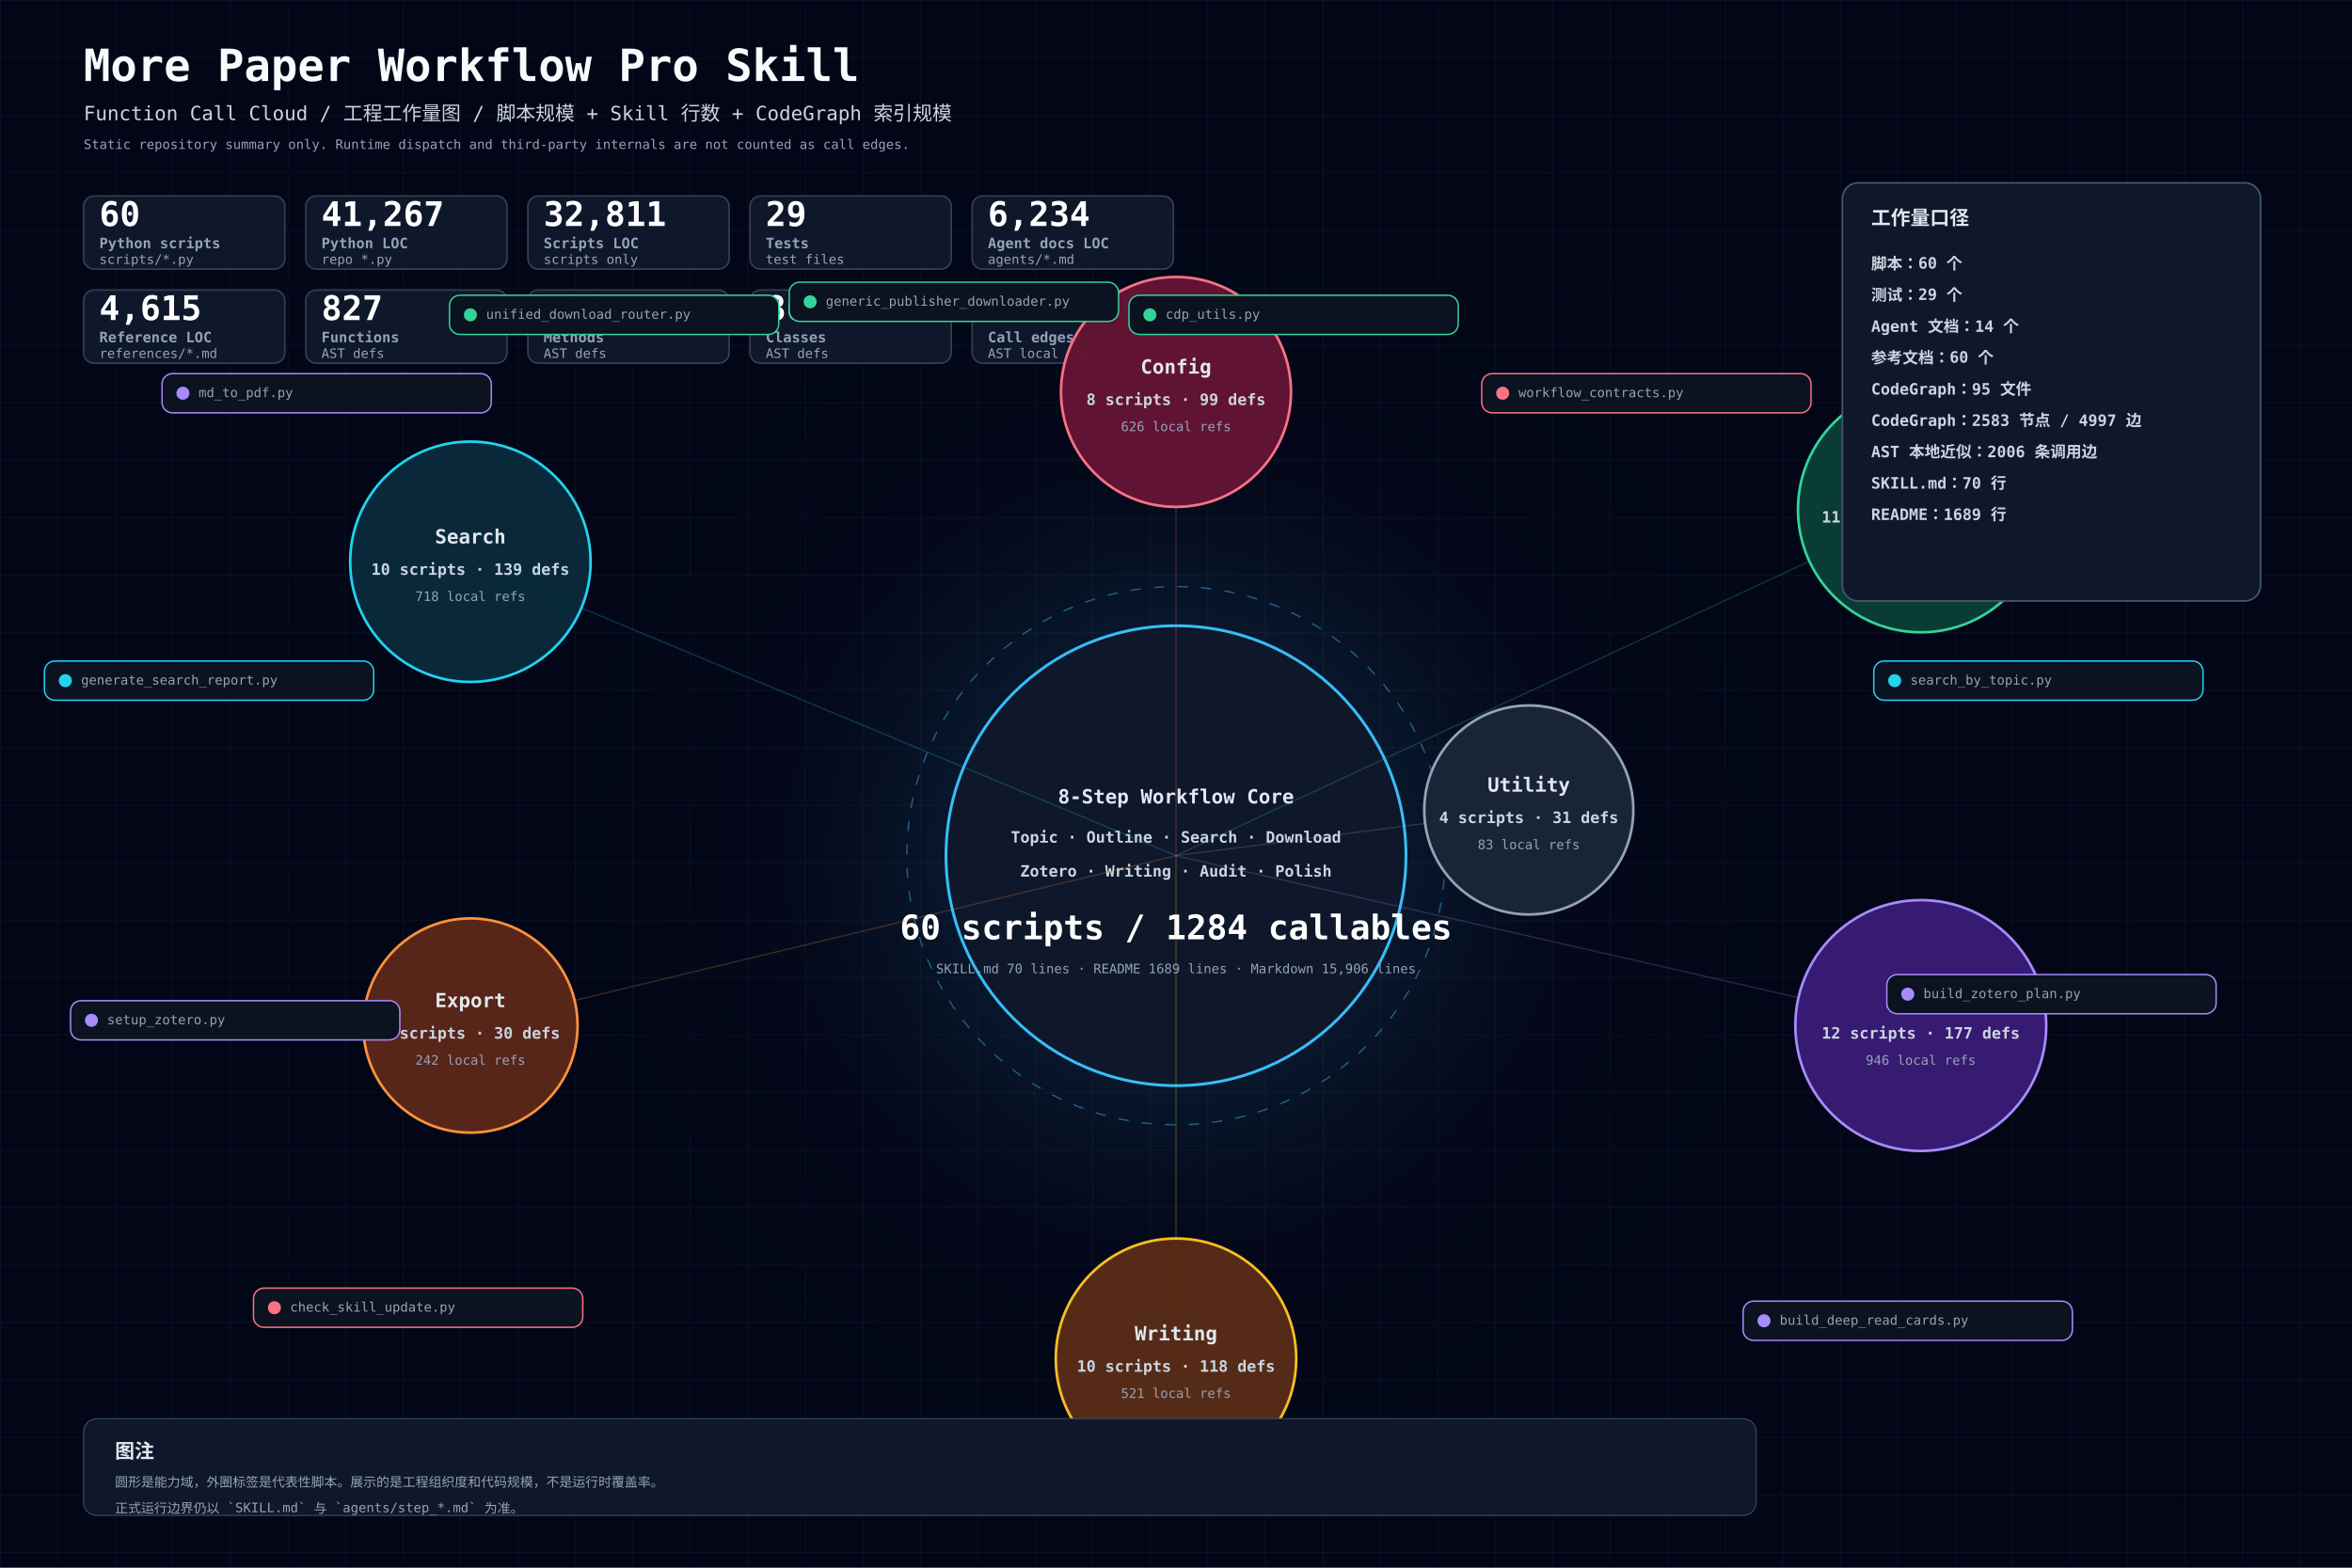
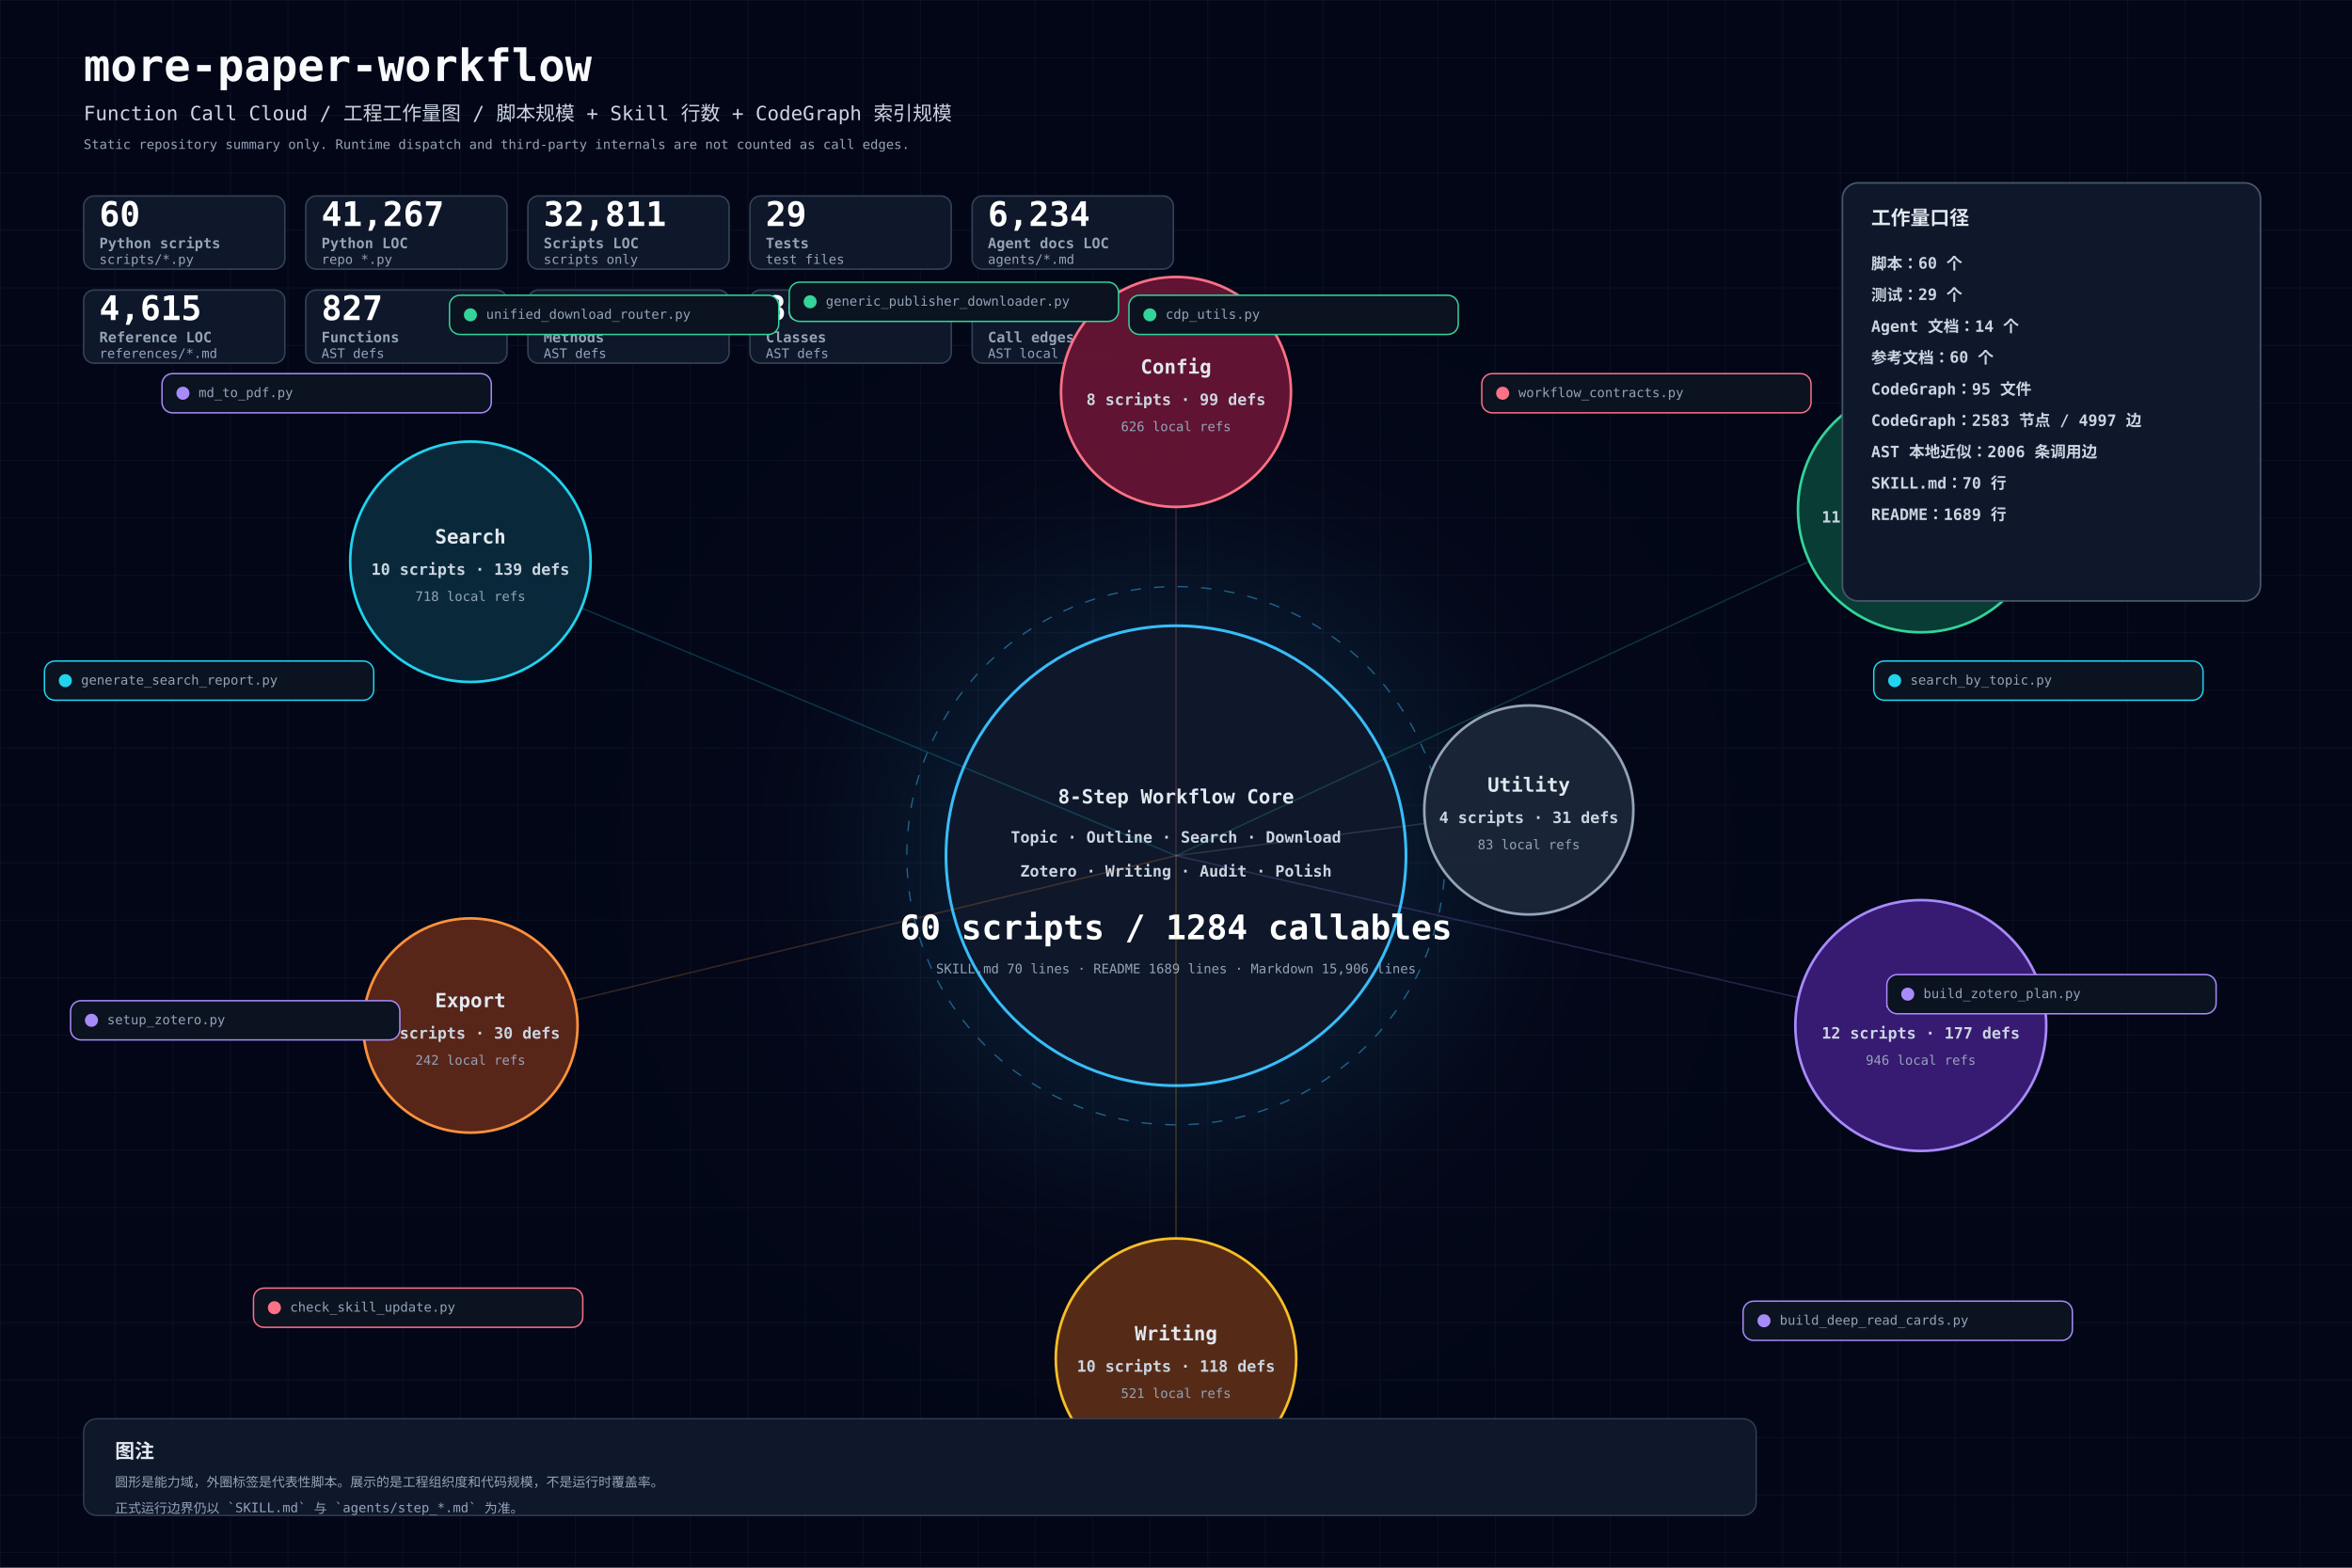
<svg xmlns="http://www.w3.org/2000/svg" width="1800" height="1200" viewBox="0 0 1800 1200">
  <defs>
    <pattern id="grid" width="44" height="44" patternUnits="userSpaceOnUse">
      <path d="M 44 0 L 0 0 0 44" fill="none" stroke="#1e293b" stroke-width="0.55" />
    </pattern>
    <radialGradient id="glow" cx="50%" cy="50%" r="60%">
      <stop offset="0%" stop-color="#38bdf8" stop-opacity=".28" />
      <stop offset="58%" stop-color="#0f172a" stop-opacity=".10" />
      <stop offset="100%" stop-color="#020617" stop-opacity="0" />
    </radialGradient>
    <style>
      .title { font: 700 34px 'JetBrains Mono', ui-monospace, Menlo, monospace; fill:#f8fafc; }
      .sub { font: 500 15px 'JetBrains Mono', ui-monospace, Menlo, monospace; fill:#cbd5e1; }
      .tiny { font: 500 10px 'JetBrains Mono', ui-monospace, Menlo, monospace; fill:#94a3b8; }
      .label { font: 700 15px 'JetBrains Mono', ui-monospace, Menlo, monospace; fill:#e2e8f0; }
      .small { font: 600 12px 'JetBrains Mono', ui-monospace, Menlo, monospace; fill:#cbd5e1; }
      .metric { font: 800 26px 'JetBrains Mono', ui-monospace, Menlo, monospace; fill:#ffffff; }
      .metricLabel { font: 600 11px 'JetBrains Mono', ui-monospace, Menlo, monospace; fill:#94a3b8; }
    </style>
  </defs>
  <rect width="100%" height="100%" fill="#020617" />
  <rect width="100%" height="100%" fill="url(#grid)" opacity=".72" />
  <circle cx="900" cy="655" r="460" fill="url(#glow)" />
-   <text x="64" y="62" class="title">More Paper Workflow Pro Skill</text>
+   <text x="64" y="62" class="title">more-paper-workflow</text>
  <text x="64" y="92" class="sub">Function Call Cloud / 工程工作量图 / 脚本规模 + Skill 行数 + CodeGraph 索引规模</text>
  <text x="64" y="114" class="tiny">Static repository summary only. Runtime dispatch and third-party internals are not counted as call edges.</text>
  <rect x="64" y="150" width="154" height="56" rx="8" fill="#0f172a" stroke="#334155" stroke-width="1.2" />
  <text x="76" y="173" class="metric">60</text>
  <text x="76" y="190" class="metricLabel">Python scripts</text>
  <text x="76" y="202" class="tiny">scripts/*.py</text>
  <rect x="234" y="150" width="154" height="56" rx="8" fill="#0f172a" stroke="#334155" stroke-width="1.2" />
  <text x="246" y="173" class="metric">41,267</text>
  <text x="246" y="190" class="metricLabel">Python LOC</text>
  <text x="246" y="202" class="tiny">repo *.py</text>
  <rect x="404" y="150" width="154" height="56" rx="8" fill="#0f172a" stroke="#334155" stroke-width="1.2" />
  <text x="416" y="173" class="metric">32,811</text>
  <text x="416" y="190" class="metricLabel">Scripts LOC</text>
  <text x="416" y="202" class="tiny">scripts only</text>
  <rect x="574" y="150" width="154" height="56" rx="8" fill="#0f172a" stroke="#334155" stroke-width="1.2" />
  <text x="586" y="173" class="metric">29</text>
  <text x="586" y="190" class="metricLabel">Tests</text>
  <text x="586" y="202" class="tiny">test files</text>
  <rect x="744" y="150" width="154" height="56" rx="8" fill="#0f172a" stroke="#334155" stroke-width="1.2" />
  <text x="756" y="173" class="metric">6,234</text>
  <text x="756" y="190" class="metricLabel">Agent docs LOC</text>
  <text x="756" y="202" class="tiny">agents/*.md</text>
  <rect x="64" y="222" width="154" height="56" rx="8" fill="#0f172a" stroke="#334155" stroke-width="1.2" />
  <text x="76" y="245" class="metric">4,615</text>
  <text x="76" y="262" class="metricLabel">Reference LOC</text>
  <text x="76" y="274" class="tiny">references/*.md</text>
  <rect x="234" y="222" width="154" height="56" rx="8" fill="#0f172a" stroke="#334155" stroke-width="1.2" />
  <text x="246" y="245" class="metric">827</text>
  <text x="246" y="262" class="metricLabel">Functions</text>
  <text x="246" y="274" class="tiny">AST defs</text>
  <rect x="404" y="222" width="154" height="56" rx="8" fill="#0f172a" stroke="#334155" stroke-width="1.2" />
  <text x="416" y="245" class="metric">457</text>
  <text x="416" y="262" class="metricLabel">Methods</text>
  <text x="416" y="274" class="tiny">AST defs</text>
  <rect x="574" y="222" width="154" height="56" rx="8" fill="#0f172a" stroke="#334155" stroke-width="1.2" />
  <text x="586" y="245" class="metric">86</text>
  <text x="586" y="262" class="metricLabel">Classes</text>
  <text x="586" y="274" class="tiny">AST defs</text>
  <rect x="744" y="222" width="154" height="56" rx="8" fill="#0f172a" stroke="#334155" stroke-width="1.2" />
  <text x="756" y="245" class="metric">2006</text>
  <text x="756" y="262" class="metricLabel">Call edges</text>
  <text x="756" y="274" class="tiny">AST local approx</text>
  <circle cx="900" cy="655" r="176" fill="#0f172a" stroke="#38bdf8" stroke-width="2.2" />
  <circle cx="900" cy="655" r="206" fill="none" stroke="#38bdf8" stroke-width="1" stroke-dasharray="8 10" opacity=".48" />
  <text x="900" y="615" text-anchor="middle" class="label">8-Step Workflow Core</text>
  <text x="900" y="645" text-anchor="middle" class="small">Topic · Outline · Search · Download</text>
  <text x="900" y="671" text-anchor="middle" class="small">Zotero · Writing · Audit · Polish</text>
  <text x="900" y="719" text-anchor="middle" class="metric">60 scripts / 1284 callables</text>
  <text x="900" y="745" text-anchor="middle" class="tiny">SKILL.md 70 lines · README 1689 lines · Markdown 15,906 lines</text>
  <line x1="900" y1="655" x2="360" y2="430" stroke="#22d3ee" stroke-width="1.1" opacity=".22" />
  <circle cx="360" cy="430" r="92" fill="#0f172a" opacity=".95" />
  <circle cx="360" cy="430" r="92" fill="rgba(8,51,68,.68)" stroke="#22d3ee" stroke-width="2" />
  <text x="360" y="416" text-anchor="middle" class="label">Search</text>
  <text x="360" y="440" text-anchor="middle" class="small">10 scripts · 139 defs</text>
  <text x="360" y="460" text-anchor="middle" class="tiny">718 local refs</text>
  <line x1="900" y1="655" x2="1470" y2="390" stroke="#34d399" stroke-width="1.1" opacity=".22" />
  <circle cx="1470" cy="390" r="94" fill="#0f172a" opacity=".95" />
  <circle cx="1470" cy="390" r="94" fill="rgba(6,78,59,.68)" stroke="#34d399" stroke-width="2" />
  <text x="1470" y="376" text-anchor="middle" class="label">Download</text>
  <text x="1470" y="400" text-anchor="middle" class="small">11 scripts · 237 defs</text>
  <text x="1470" y="420" text-anchor="middle" class="tiny">1455 local refs</text>
  <line x1="900" y1="655" x2="1470" y2="785" stroke="#a78bfa" stroke-width="1.1" opacity=".22" />
  <circle cx="1470" cy="785" r="96" fill="#0f172a" opacity=".95" />
  <circle cx="1470" cy="785" r="96" fill="rgba(76,29,149,.68)" stroke="#a78bfa" stroke-width="2" />
  <text x="1470" y="771" text-anchor="middle" class="label">Zotero</text>
  <text x="1470" y="795" text-anchor="middle" class="small">12 scripts · 177 defs</text>
  <text x="1470" y="815" text-anchor="middle" class="tiny">946 local refs</text>
  <line x1="900" y1="655" x2="900" y2="1040" stroke="#fbbf24" stroke-width="1.1" opacity=".22" />
  <circle cx="900" cy="1040" r="92" fill="#0f172a" opacity=".95" />
  <circle cx="900" cy="1040" r="92" fill="rgba(120,53,15,.68)" stroke="#fbbf24" stroke-width="2" />
  <text x="900" y="1026" text-anchor="middle" class="label">Writing</text>
  <text x="900" y="1050" text-anchor="middle" class="small">10 scripts · 118 defs</text>
  <text x="900" y="1070" text-anchor="middle" class="tiny">521 local refs</text>
  <line x1="900" y1="655" x2="360" y2="785" stroke="#fb923c" stroke-width="1.1" opacity=".22" />
  <circle cx="360" cy="785" r="82" fill="#0f172a" opacity=".95" />
  <circle cx="360" cy="785" r="82" fill="rgba(124,45,18,.68)" stroke="#fb923c" stroke-width="2" />
  <text x="360" y="771" text-anchor="middle" class="label">Export</text>
  <text x="360" y="795" text-anchor="middle" class="small">5 scripts · 30 defs</text>
  <text x="360" y="815" text-anchor="middle" class="tiny">242 local refs</text>
  <line x1="900" y1="655" x2="900" y2="300" stroke="#fb7185" stroke-width="1.1" opacity=".22" />
  <circle cx="900" cy="300" r="88" fill="#0f172a" opacity=".95" />
  <circle cx="900" cy="300" r="88" fill="rgba(136,19,55,.68)" stroke="#fb7185" stroke-width="2" />
  <text x="900" y="286" text-anchor="middle" class="label">Config</text>
  <text x="900" y="310" text-anchor="middle" class="small">8 scripts · 99 defs</text>
  <text x="900" y="330" text-anchor="middle" class="tiny">626 local refs</text>
  <line x1="900" y1="655" x2="1170" y2="620" stroke="#94a3b8" stroke-width="1.1" opacity=".22" />
  <circle cx="1170" cy="620" r="80" fill="#0f172a" opacity=".95" />
  <circle cx="1170" cy="620" r="80" fill="rgba(30,41,59,.76)" stroke="#94a3b8" stroke-width="2" />
  <text x="1170" y="606" text-anchor="middle" class="label">Utility</text>
  <text x="1170" y="630" text-anchor="middle" class="small">4 scripts · 31 defs</text>
  <text x="1170" y="650" text-anchor="middle" class="tiny">83 local refs</text>
  <rect x="344" y="226" width="252" height="30" rx="8" fill="#0b1220" stroke="#34d399" stroke-width="1.1" />
  <circle cx="360" cy="241" r="5" fill="#34d399" />
  <text x="372" y="244" class="tiny">unified_download_router.py</text>
  <rect x="604" y="216" width="252" height="30" rx="8" fill="#0b1220" stroke="#34d399" stroke-width="1.1" />
  <circle cx="620" cy="231" r="5" fill="#34d399" />
  <text x="632" y="234" class="tiny">generic_publisher_downloader.py</text>
  <rect x="864" y="226" width="252" height="30" rx="8" fill="#0b1220" stroke="#34d399" stroke-width="1.1" />
  <circle cx="880" cy="241" r="5" fill="#34d399" />
  <text x="892" y="244" class="tiny">cdp_utils.py</text>
  <rect x="1134" y="286" width="252" height="30" rx="8" fill="#0b1220" stroke="#fb7185" stroke-width="1.1" />
  <circle cx="1150" cy="301" r="5" fill="#fb7185" />
  <text x="1162" y="304" class="tiny">workflow_contracts.py</text>
  <rect x="1434" y="506" width="252" height="30" rx="8" fill="#0b1220" stroke="#22d3ee" stroke-width="1.1" />
  <circle cx="1450" cy="521" r="5" fill="#22d3ee" />
  <text x="1462" y="524" class="tiny">search_by_topic.py</text>
  <rect x="1444" y="746" width="252" height="30" rx="8" fill="#0b1220" stroke="#a78bfa" stroke-width="1.1" />
  <circle cx="1460" cy="761" r="5" fill="#a78bfa" />
  <text x="1472" y="764" class="tiny">build_zotero_plan.py</text>
  <rect x="1334" y="996" width="252" height="30" rx="8" fill="#0b1220" stroke="#a78bfa" stroke-width="1.1" />
  <circle cx="1350" cy="1011" r="5" fill="#a78bfa" />
  <text x="1362" y="1014" class="tiny">build_deep_read_cards.py</text>
  <rect x="1034" y="1096" width="252" height="30" rx="8" fill="#0b1220" stroke="#22d3ee" stroke-width="1.1" />
  <circle cx="1050" cy="1111" r="5" fill="#22d3ee" />
  <text x="1062" y="1114" class="tiny">export_step4_dashboard.py</text>
  <rect x="774" y="1126" width="252" height="30" rx="8" fill="#0b1220" stroke="#fb923c" stroke-width="1.1" />
  <circle cx="790" cy="1141" r="5" fill="#fb923c" />
  <text x="802" y="1144" class="tiny">generate_posters.py</text>
  <rect x="494" y="1096" width="252" height="30" rx="8" fill="#0b1220" stroke="#a78bfa" stroke-width="1.1" />
  <circle cx="510" cy="1111" r="5" fill="#a78bfa" />
  <text x="522" y="1114" class="tiny">build_deep_read_report.py</text>
  <rect x="194" y="986" width="252" height="30" rx="8" fill="#0b1220" stroke="#fb7185" stroke-width="1.1" />
  <circle cx="210" cy="1001" r="5" fill="#fb7185" />
  <text x="222" y="1004" class="tiny">check_skill_update.py</text>
  <rect x="54" y="766" width="252" height="30" rx="8" fill="#0b1220" stroke="#a78bfa" stroke-width="1.1" />
  <circle cx="70" cy="781" r="5" fill="#a78bfa" />
  <text x="82" y="784" class="tiny">setup_zotero.py</text>
  <rect x="34" y="506" width="252" height="30" rx="8" fill="#0b1220" stroke="#22d3ee" stroke-width="1.1" />
  <circle cx="50" cy="521" r="5" fill="#22d3ee" />
  <text x="62" y="524" class="tiny">generate_search_report.py</text>
  <rect x="124" y="286" width="252" height="30" rx="8" fill="#0b1220" stroke="#a78bfa" stroke-width="1.1" />
  <circle cx="140" cy="301" r="5" fill="#a78bfa" />
  <text x="152" y="304" class="tiny">md_to_pdf.py</text>
  <rect x="1410" y="140" width="320" height="320" rx="12" fill="#0f172a" stroke="#475569" stroke-width="1.3" />
  <text x="1432" y="172" class="label">工作量口径</text>
  <text x="1432" y="206" class="small">脚本：60 个</text>
  <text x="1432" y="230" class="small">测试：29 个</text>
  <text x="1432" y="254" class="small">Agent 文档：14 个</text>
  <text x="1432" y="278" class="small">参考文档：60 个</text>
  <text x="1432" y="302" class="small">CodeGraph：95 文件</text>
  <text x="1432" y="326" class="small">CodeGraph：2583 节点 / 4997 边</text>
  <text x="1432" y="350" class="small">AST 本地近似：2006 条调用边</text>
  <text x="1432" y="374" class="small">SKILL.md：70 行</text>
  <text x="1432" y="398" class="small">README：1689 行</text>
  <rect x="64" y="1086" width="1280" height="74" rx="10" fill="#0f172a" stroke="#334155" />
  <text x="88" y="1116" class="label">图注</text>
  <text x="88" y="1138" class="tiny">圆形是能力域，外圈标签是代表性脚本。展示的是工程组织度和代码规模，不是运行时覆盖率。</text>
  <text x="88" y="1158" class="tiny">正式运行边界仍以 `SKILL.md` 与 `agents/step_*.md` 为准。</text>
</svg>
